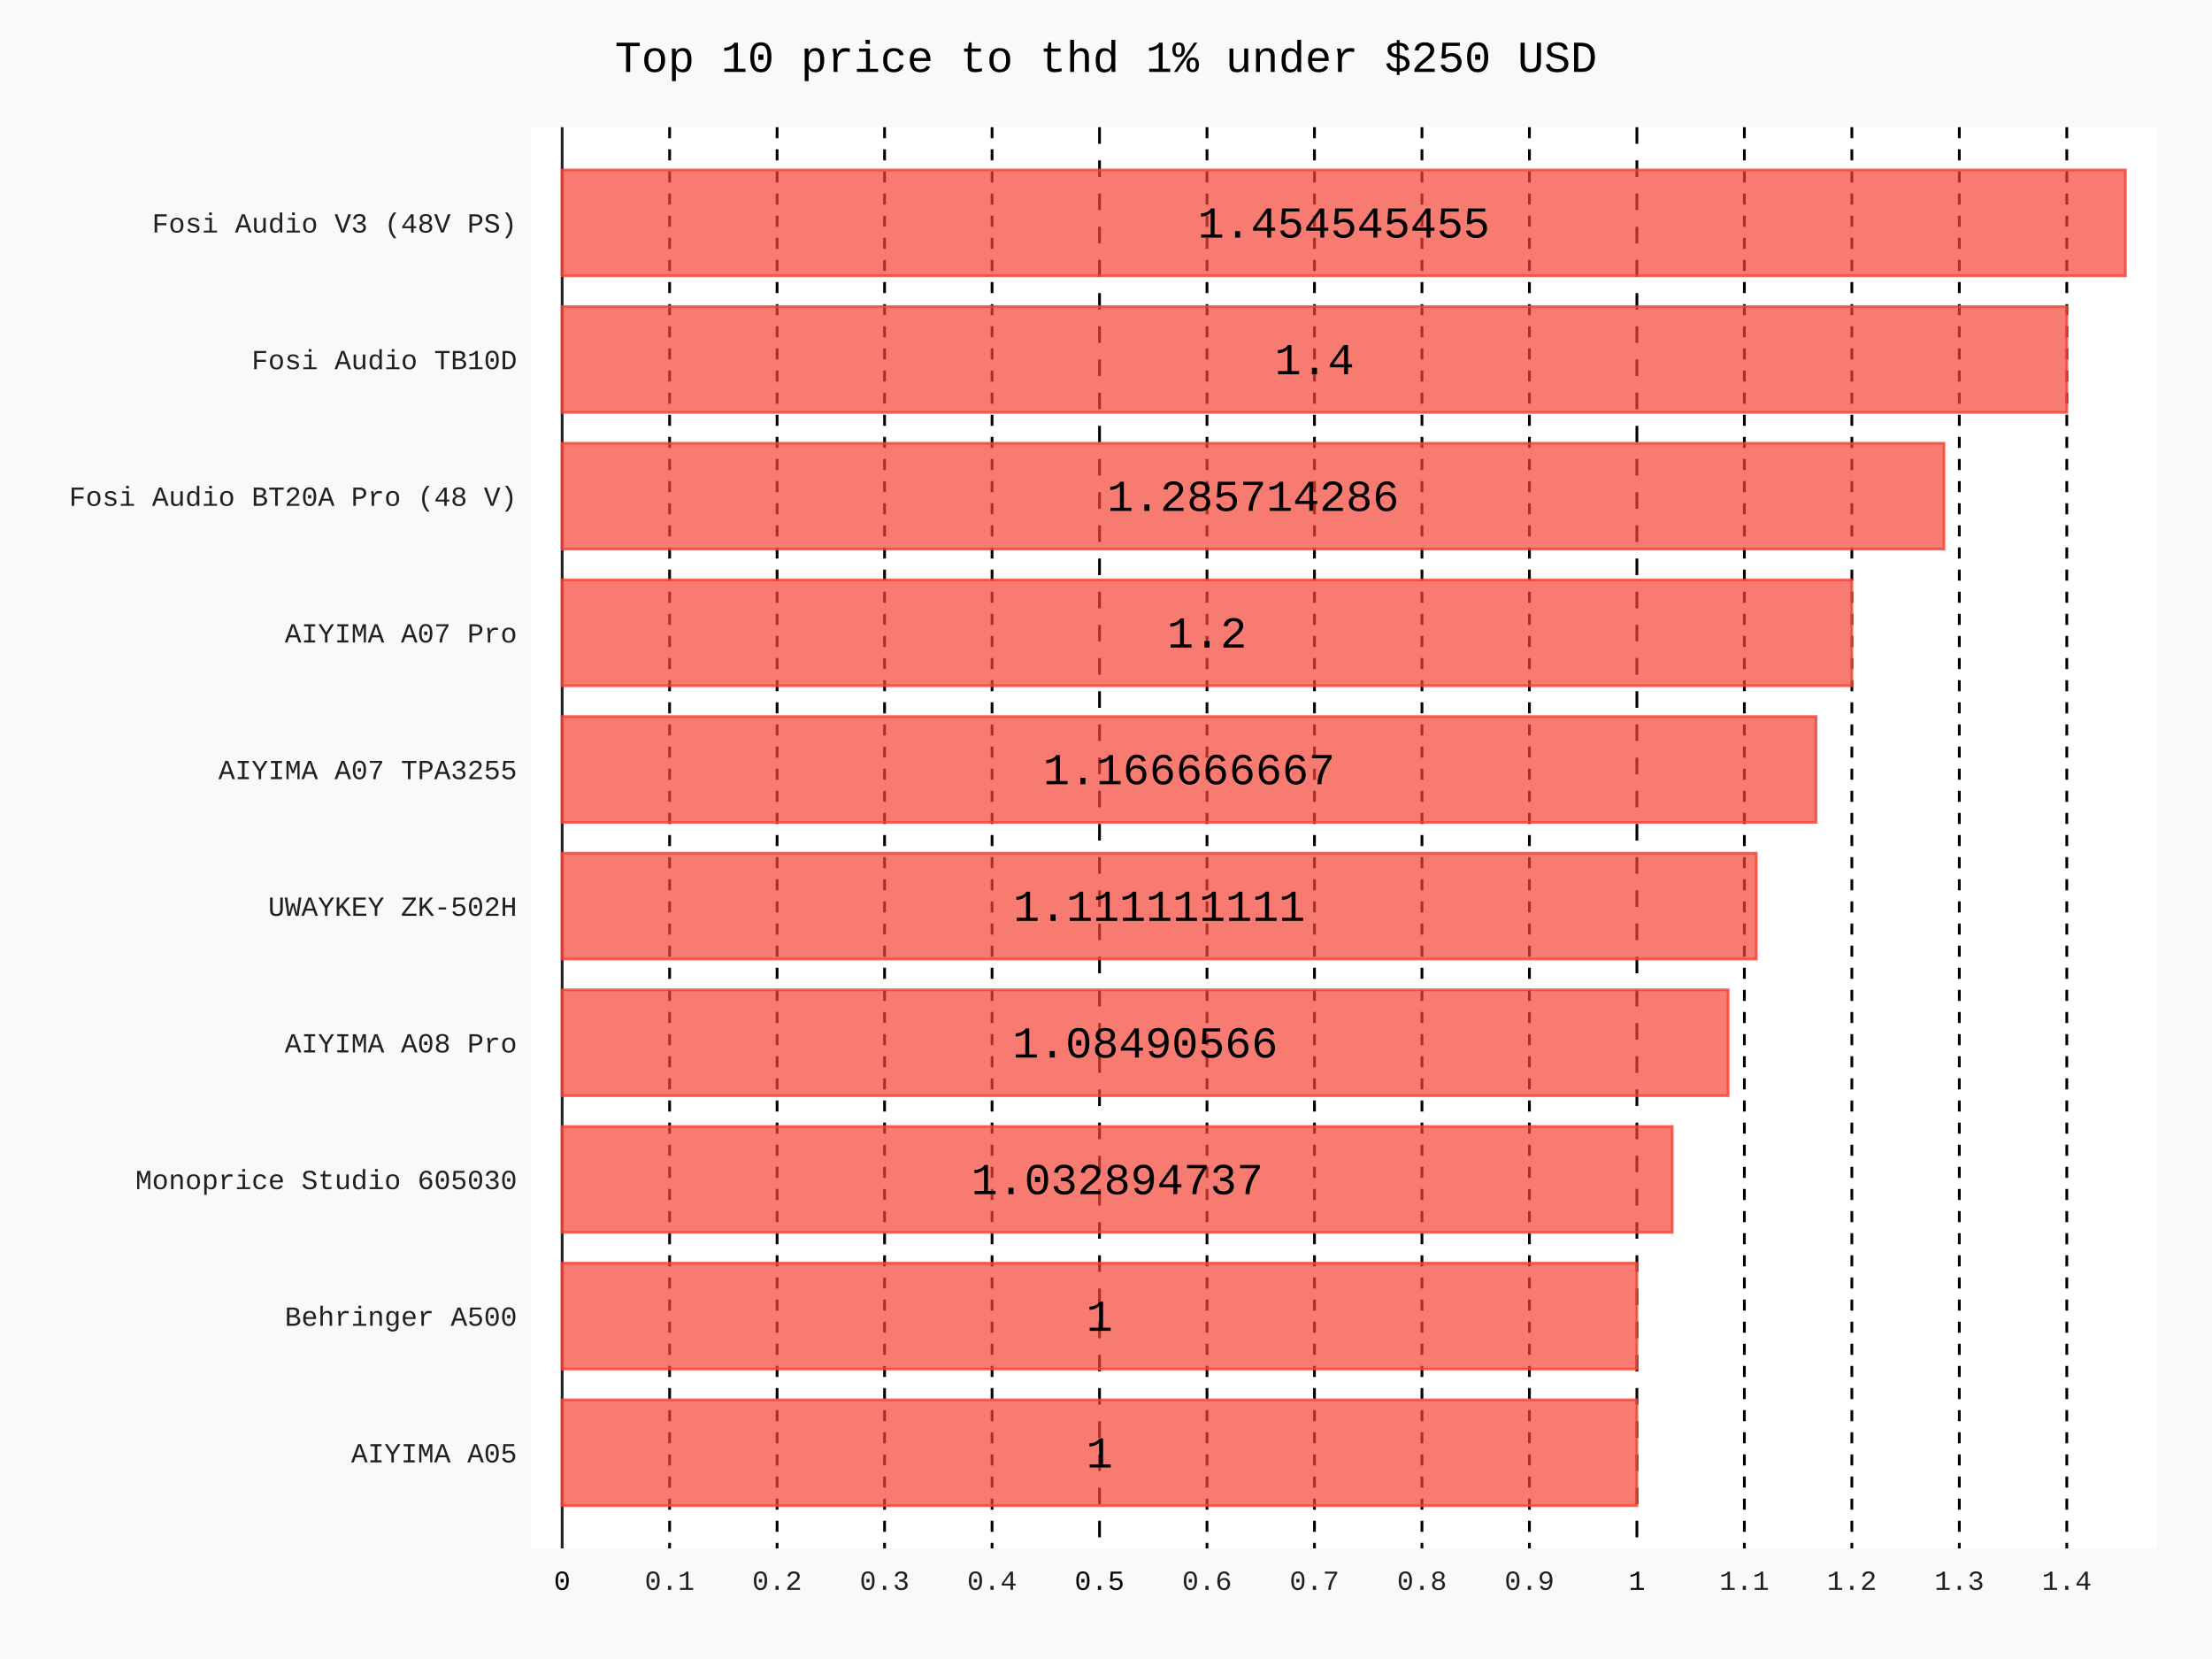
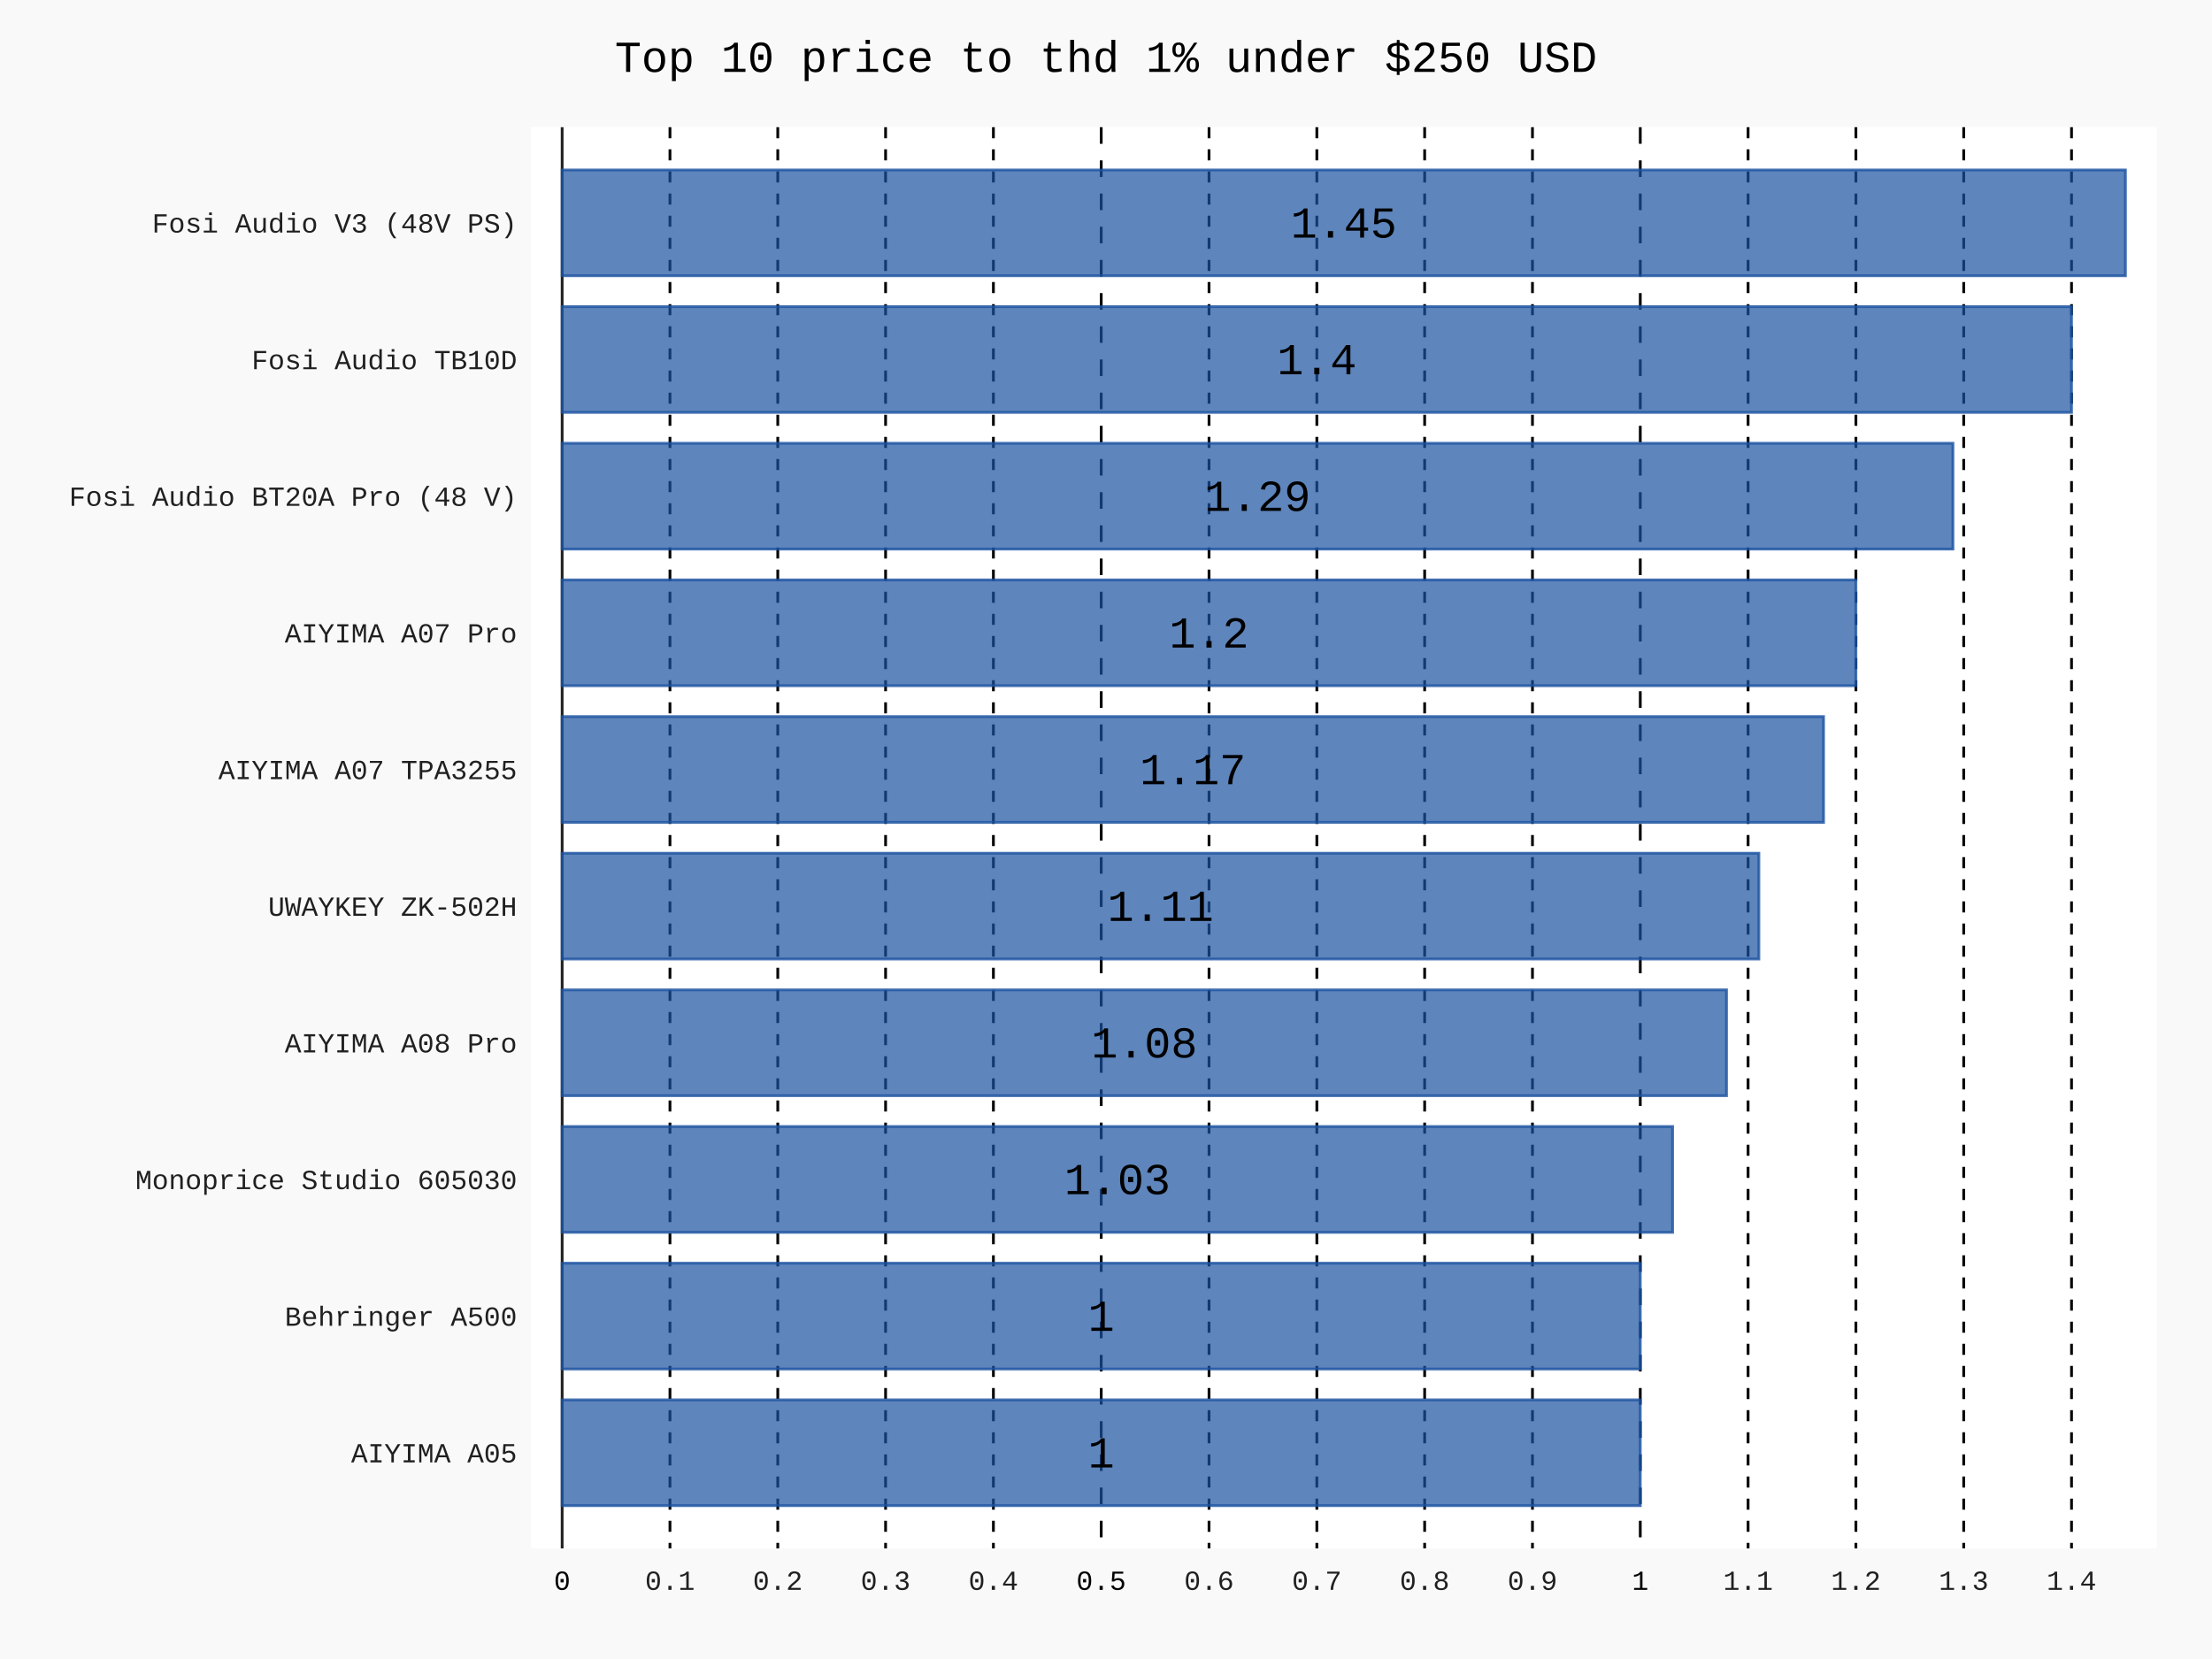
- <svg xmlns="http://www.w3.org/2000/svg" id="chart-7105735c-d452-4048-bf8b-eb918a2ef121" class="pygal-chart" viewBox="0 0 800 600">
+ <svg xmlns="http://www.w3.org/2000/svg" id="chart-9f199287-83d4-475c-b402-57ad2dff160f" class="pygal-chart" viewBox="0 0 800 600">
  <defs>
-     <style type="text/css">#chart-7105735c-d452-4048-bf8b-eb918a2ef121{-webkit-user-select:none;-webkit-font-smoothing:antialiased;font-family:Consolas,"Liberation Mono",Menlo,Courier,monospace}#chart-7105735c-d452-4048-bf8b-eb918a2ef121 .title{font-family:Consolas,"Liberation Mono",Menlo,Courier,monospace;font-size:16px}#chart-7105735c-d452-4048-bf8b-eb918a2ef121 .legends .legend text{font-family:Consolas,"Liberation Mono",Menlo,Courier,monospace;font-size:14px}#chart-7105735c-d452-4048-bf8b-eb918a2ef121 .axis text{font-family:Consolas,"Liberation Mono",Menlo,Courier,monospace;font-size:10px}#chart-7105735c-d452-4048-bf8b-eb918a2ef121 .axis text.major{font-family:Consolas,"Liberation Mono",Menlo,Courier,monospace;font-size:10px}#chart-7105735c-d452-4048-bf8b-eb918a2ef121 .text-overlay text.value{font-family:Consolas,"Liberation Mono",Menlo,Courier,monospace;font-size:16px}#chart-7105735c-d452-4048-bf8b-eb918a2ef121 .text-overlay text.label{font-family:Consolas,"Liberation Mono",Menlo,Courier,monospace;font-size:10px}#chart-7105735c-d452-4048-bf8b-eb918a2ef121 .tooltip{font-family:Consolas,"Liberation Mono",Menlo,Courier,monospace;font-size:14px}#chart-7105735c-d452-4048-bf8b-eb918a2ef121 text.no_data{font-family:Consolas,"Liberation Mono",Menlo,Courier,monospace;font-size:64px}
- #chart-7105735c-d452-4048-bf8b-eb918a2ef121{background-color:rgba(249,249,249,1)}#chart-7105735c-d452-4048-bf8b-eb918a2ef121 path,#chart-7105735c-d452-4048-bf8b-eb918a2ef121 line,#chart-7105735c-d452-4048-bf8b-eb918a2ef121 rect,#chart-7105735c-d452-4048-bf8b-eb918a2ef121 circle{-webkit-transition:150ms;-moz-transition:150ms;transition:150ms}#chart-7105735c-d452-4048-bf8b-eb918a2ef121 .graph &gt; .background{fill:rgba(249,249,249,1)}#chart-7105735c-d452-4048-bf8b-eb918a2ef121 .plot &gt; .background{fill:rgba(255,255,255,1)}#chart-7105735c-d452-4048-bf8b-eb918a2ef121 .graph{fill:rgba(0,0,0,.87)}#chart-7105735c-d452-4048-bf8b-eb918a2ef121 text.no_data{fill:rgba(0,0,0,1)}#chart-7105735c-d452-4048-bf8b-eb918a2ef121 .title{fill:rgba(0,0,0,1)}#chart-7105735c-d452-4048-bf8b-eb918a2ef121 .legends .legend text{fill:rgba(0,0,0,.87)}#chart-7105735c-d452-4048-bf8b-eb918a2ef121 .legends .legend:hover text{fill:rgba(0,0,0,1)}#chart-7105735c-d452-4048-bf8b-eb918a2ef121 .axis .line{stroke:rgba(0,0,0,1)}#chart-7105735c-d452-4048-bf8b-eb918a2ef121 .axis .guide.line{stroke:rgba(0,0,0,.54)}#chart-7105735c-d452-4048-bf8b-eb918a2ef121 .axis .major.line{stroke:rgba(0,0,0,.87)}#chart-7105735c-d452-4048-bf8b-eb918a2ef121 .axis text.major{fill:rgba(0,0,0,1)}#chart-7105735c-d452-4048-bf8b-eb918a2ef121 .axis.y .guides:hover .guide.line,#chart-7105735c-d452-4048-bf8b-eb918a2ef121 .line-graph .axis.x .guides:hover .guide.line,#chart-7105735c-d452-4048-bf8b-eb918a2ef121 .stackedline-graph .axis.x .guides:hover .guide.line,#chart-7105735c-d452-4048-bf8b-eb918a2ef121 .xy-graph .axis.x .guides:hover .guide.line{stroke:rgba(0,0,0,1)}#chart-7105735c-d452-4048-bf8b-eb918a2ef121 .axis .guides:hover text{fill:rgba(0,0,0,1)}#chart-7105735c-d452-4048-bf8b-eb918a2ef121 .reactive{fill-opacity:.7;stroke-opacity:.8;stroke-width:1}#chart-7105735c-d452-4048-bf8b-eb918a2ef121 .ci{stroke:rgba(0,0,0,.87)}#chart-7105735c-d452-4048-bf8b-eb918a2ef121 .reactive.active,#chart-7105735c-d452-4048-bf8b-eb918a2ef121 .active .reactive{fill-opacity:.8;stroke-opacity:.9;stroke-width:4}#chart-7105735c-d452-4048-bf8b-eb918a2ef121 .ci .reactive.active{stroke-width:1.5}#chart-7105735c-d452-4048-bf8b-eb918a2ef121 .series text{fill:rgba(0,0,0,1)}#chart-7105735c-d452-4048-bf8b-eb918a2ef121 .tooltip rect{fill:rgba(255,255,255,1);stroke:rgba(0,0,0,1);-webkit-transition:opacity 150ms;-moz-transition:opacity 150ms;transition:opacity 150ms}#chart-7105735c-d452-4048-bf8b-eb918a2ef121 .tooltip .label{fill:rgba(0,0,0,.87)}#chart-7105735c-d452-4048-bf8b-eb918a2ef121 .tooltip .label{fill:rgba(0,0,0,.87)}#chart-7105735c-d452-4048-bf8b-eb918a2ef121 .tooltip .legend{font-size:.8em;fill:rgba(0,0,0,.54)}#chart-7105735c-d452-4048-bf8b-eb918a2ef121 .tooltip .x_label{font-size:.6em;fill:rgba(0,0,0,1)}#chart-7105735c-d452-4048-bf8b-eb918a2ef121 .tooltip .xlink{font-size:.5em;text-decoration:underline}#chart-7105735c-d452-4048-bf8b-eb918a2ef121 .tooltip .value{font-size:1.5em}#chart-7105735c-d452-4048-bf8b-eb918a2ef121 .bound{font-size:.5em}#chart-7105735c-d452-4048-bf8b-eb918a2ef121 .max-value{font-size:.75em;fill:rgba(0,0,0,.54)}#chart-7105735c-d452-4048-bf8b-eb918a2ef121 .map-element{fill:rgba(255,255,255,1);stroke:rgba(0,0,0,.54) !important}#chart-7105735c-d452-4048-bf8b-eb918a2ef121 .map-element .reactive{fill-opacity:inherit;stroke-opacity:inherit}#chart-7105735c-d452-4048-bf8b-eb918a2ef121 .color-0,#chart-7105735c-d452-4048-bf8b-eb918a2ef121 .color-0 a:visited{stroke:#F44336;fill:#F44336}#chart-7105735c-d452-4048-bf8b-eb918a2ef121 .text-overlay .color-0 text{fill:black}
- #chart-7105735c-d452-4048-bf8b-eb918a2ef121 text.no_data{text-anchor:middle}#chart-7105735c-d452-4048-bf8b-eb918a2ef121 .guide.line{fill:none}#chart-7105735c-d452-4048-bf8b-eb918a2ef121 .centered{text-anchor:middle}#chart-7105735c-d452-4048-bf8b-eb918a2ef121 .title{text-anchor:middle}#chart-7105735c-d452-4048-bf8b-eb918a2ef121 .legends .legend text{fill-opacity:1}#chart-7105735c-d452-4048-bf8b-eb918a2ef121 .axis.x text{text-anchor:middle}#chart-7105735c-d452-4048-bf8b-eb918a2ef121 .axis.x:not(.web) text[transform]{text-anchor:start}#chart-7105735c-d452-4048-bf8b-eb918a2ef121 .axis.x:not(.web) text[transform].backwards{text-anchor:end}#chart-7105735c-d452-4048-bf8b-eb918a2ef121 .axis.y text{text-anchor:end}#chart-7105735c-d452-4048-bf8b-eb918a2ef121 .axis.y text[transform].backwards{text-anchor:start}#chart-7105735c-d452-4048-bf8b-eb918a2ef121 .axis.y2 text{text-anchor:start}#chart-7105735c-d452-4048-bf8b-eb918a2ef121 .axis.y2 text[transform].backwards{text-anchor:end}#chart-7105735c-d452-4048-bf8b-eb918a2ef121 .axis .guide.line{stroke-dasharray:4,4;stroke:black}#chart-7105735c-d452-4048-bf8b-eb918a2ef121 .axis .major.guide.line{stroke-dasharray:6,6;stroke:black}#chart-7105735c-d452-4048-bf8b-eb918a2ef121 .horizontal .axis.y .guide.line,#chart-7105735c-d452-4048-bf8b-eb918a2ef121 .horizontal .axis.y2 .guide.line,#chart-7105735c-d452-4048-bf8b-eb918a2ef121 .vertical .axis.x .guide.line{opacity:0}#chart-7105735c-d452-4048-bf8b-eb918a2ef121 .horizontal .axis.always_show .guide.line,#chart-7105735c-d452-4048-bf8b-eb918a2ef121 .vertical .axis.always_show .guide.line{opacity:1 !important}#chart-7105735c-d452-4048-bf8b-eb918a2ef121 .axis.y .guides:hover .guide.line,#chart-7105735c-d452-4048-bf8b-eb918a2ef121 .axis.y2 .guides:hover .guide.line,#chart-7105735c-d452-4048-bf8b-eb918a2ef121 .axis.x .guides:hover .guide.line{opacity:1}#chart-7105735c-d452-4048-bf8b-eb918a2ef121 .axis .guides:hover text{opacity:1}#chart-7105735c-d452-4048-bf8b-eb918a2ef121 .nofill{fill:none}#chart-7105735c-d452-4048-bf8b-eb918a2ef121 .subtle-fill{fill-opacity:.2}#chart-7105735c-d452-4048-bf8b-eb918a2ef121 .dot{stroke-width:1px;fill-opacity:1;stroke-opacity:1}#chart-7105735c-d452-4048-bf8b-eb918a2ef121 .dot.active{stroke-width:5px}#chart-7105735c-d452-4048-bf8b-eb918a2ef121 .dot.negative{fill:transparent}#chart-7105735c-d452-4048-bf8b-eb918a2ef121 text,#chart-7105735c-d452-4048-bf8b-eb918a2ef121 tspan{stroke:none !important}#chart-7105735c-d452-4048-bf8b-eb918a2ef121 .series text.active{opacity:1}#chart-7105735c-d452-4048-bf8b-eb918a2ef121 .tooltip rect{fill-opacity:.95;stroke-width:.5}#chart-7105735c-d452-4048-bf8b-eb918a2ef121 .tooltip text{fill-opacity:1}#chart-7105735c-d452-4048-bf8b-eb918a2ef121 .showable{visibility:hidden}#chart-7105735c-d452-4048-bf8b-eb918a2ef121 .showable.shown{visibility:visible}#chart-7105735c-d452-4048-bf8b-eb918a2ef121 .gauge-background{fill:rgba(229,229,229,1);stroke:none}#chart-7105735c-d452-4048-bf8b-eb918a2ef121 .bg-lines{stroke:rgba(249,249,249,1);stroke-width:2px}</style>
+     <style type="text/css">#chart-9f199287-83d4-475c-b402-57ad2dff160f{-webkit-user-select:none;-webkit-font-smoothing:antialiased;font-family:Consolas,"Liberation Mono",Menlo,Courier,monospace}#chart-9f199287-83d4-475c-b402-57ad2dff160f .title{font-family:Consolas,"Liberation Mono",Menlo,Courier,monospace;font-size:16px}#chart-9f199287-83d4-475c-b402-57ad2dff160f .legends .legend text{font-family:Consolas,"Liberation Mono",Menlo,Courier,monospace;font-size:14px}#chart-9f199287-83d4-475c-b402-57ad2dff160f .axis text{font-family:Consolas,"Liberation Mono",Menlo,Courier,monospace;font-size:10px}#chart-9f199287-83d4-475c-b402-57ad2dff160f .axis text.major{font-family:Consolas,"Liberation Mono",Menlo,Courier,monospace;font-size:10px}#chart-9f199287-83d4-475c-b402-57ad2dff160f .text-overlay text.value{font-family:Consolas,"Liberation Mono",Menlo,Courier,monospace;font-size:16px}#chart-9f199287-83d4-475c-b402-57ad2dff160f .text-overlay text.label{font-family:Consolas,"Liberation Mono",Menlo,Courier,monospace;font-size:10px}#chart-9f199287-83d4-475c-b402-57ad2dff160f .tooltip{font-family:Consolas,"Liberation Mono",Menlo,Courier,monospace;font-size:14px}#chart-9f199287-83d4-475c-b402-57ad2dff160f text.no_data{font-family:Consolas,"Liberation Mono",Menlo,Courier,monospace;font-size:64px}
+ #chart-9f199287-83d4-475c-b402-57ad2dff160f{background-color:rgba(249,249,249,1)}#chart-9f199287-83d4-475c-b402-57ad2dff160f path,#chart-9f199287-83d4-475c-b402-57ad2dff160f line,#chart-9f199287-83d4-475c-b402-57ad2dff160f rect,#chart-9f199287-83d4-475c-b402-57ad2dff160f circle{-webkit-transition:150ms;-moz-transition:150ms;transition:150ms}#chart-9f199287-83d4-475c-b402-57ad2dff160f .graph &gt; .background{fill:rgba(249,249,249,1)}#chart-9f199287-83d4-475c-b402-57ad2dff160f .plot &gt; .background{fill:rgba(255,255,255,1)}#chart-9f199287-83d4-475c-b402-57ad2dff160f .graph{fill:rgba(0,0,0,.87)}#chart-9f199287-83d4-475c-b402-57ad2dff160f text.no_data{fill:rgba(0,0,0,1)}#chart-9f199287-83d4-475c-b402-57ad2dff160f .title{fill:rgba(0,0,0,1)}#chart-9f199287-83d4-475c-b402-57ad2dff160f .legends .legend text{fill:rgba(0,0,0,.87)}#chart-9f199287-83d4-475c-b402-57ad2dff160f .legends .legend:hover text{fill:rgba(0,0,0,1)}#chart-9f199287-83d4-475c-b402-57ad2dff160f .axis .line{stroke:rgba(0,0,0,1)}#chart-9f199287-83d4-475c-b402-57ad2dff160f .axis .guide.line{stroke:rgba(0,0,0,.54)}#chart-9f199287-83d4-475c-b402-57ad2dff160f .axis .major.line{stroke:rgba(0,0,0,.87)}#chart-9f199287-83d4-475c-b402-57ad2dff160f .axis text.major{fill:rgba(0,0,0,1)}#chart-9f199287-83d4-475c-b402-57ad2dff160f .axis.y .guides:hover .guide.line,#chart-9f199287-83d4-475c-b402-57ad2dff160f .line-graph .axis.x .guides:hover .guide.line,#chart-9f199287-83d4-475c-b402-57ad2dff160f .stackedline-graph .axis.x .guides:hover .guide.line,#chart-9f199287-83d4-475c-b402-57ad2dff160f .xy-graph .axis.x .guides:hover .guide.line{stroke:rgba(0,0,0,1)}#chart-9f199287-83d4-475c-b402-57ad2dff160f .axis .guides:hover text{fill:rgba(0,0,0,1)}#chart-9f199287-83d4-475c-b402-57ad2dff160f .reactive{fill-opacity:.7;stroke-opacity:.8;stroke-width:1}#chart-9f199287-83d4-475c-b402-57ad2dff160f .ci{stroke:rgba(0,0,0,.87)}#chart-9f199287-83d4-475c-b402-57ad2dff160f .reactive.active,#chart-9f199287-83d4-475c-b402-57ad2dff160f .active .reactive{fill-opacity:.8;stroke-opacity:.9;stroke-width:4}#chart-9f199287-83d4-475c-b402-57ad2dff160f .ci .reactive.active{stroke-width:1.5}#chart-9f199287-83d4-475c-b402-57ad2dff160f .series text{fill:rgba(0,0,0,1)}#chart-9f199287-83d4-475c-b402-57ad2dff160f .tooltip rect{fill:rgba(255,255,255,1);stroke:rgba(0,0,0,1);-webkit-transition:opacity 150ms;-moz-transition:opacity 150ms;transition:opacity 150ms}#chart-9f199287-83d4-475c-b402-57ad2dff160f .tooltip .label{fill:rgba(0,0,0,.87)}#chart-9f199287-83d4-475c-b402-57ad2dff160f .tooltip .label{fill:rgba(0,0,0,.87)}#chart-9f199287-83d4-475c-b402-57ad2dff160f .tooltip .legend{font-size:.8em;fill:rgba(0,0,0,.54)}#chart-9f199287-83d4-475c-b402-57ad2dff160f .tooltip .x_label{font-size:.6em;fill:rgba(0,0,0,1)}#chart-9f199287-83d4-475c-b402-57ad2dff160f .tooltip .xlink{font-size:.5em;text-decoration:underline}#chart-9f199287-83d4-475c-b402-57ad2dff160f .tooltip .value{font-size:1.5em}#chart-9f199287-83d4-475c-b402-57ad2dff160f .bound{font-size:.5em}#chart-9f199287-83d4-475c-b402-57ad2dff160f .max-value{font-size:.75em;fill:rgba(0,0,0,.54)}#chart-9f199287-83d4-475c-b402-57ad2dff160f .map-element{fill:rgba(255,255,255,1);stroke:rgba(0,0,0,.54) !important}#chart-9f199287-83d4-475c-b402-57ad2dff160f .map-element .reactive{fill-opacity:inherit;stroke-opacity:inherit}#chart-9f199287-83d4-475c-b402-57ad2dff160f .color-0,#chart-9f199287-83d4-475c-b402-57ad2dff160f .color-0 a:visited{stroke:#1B52A0;fill:#1B52A0}#chart-9f199287-83d4-475c-b402-57ad2dff160f .text-overlay .color-0 text{fill:black}
+ #chart-9f199287-83d4-475c-b402-57ad2dff160f text.no_data{text-anchor:middle}#chart-9f199287-83d4-475c-b402-57ad2dff160f .guide.line{fill:none}#chart-9f199287-83d4-475c-b402-57ad2dff160f .centered{text-anchor:middle}#chart-9f199287-83d4-475c-b402-57ad2dff160f .title{text-anchor:middle}#chart-9f199287-83d4-475c-b402-57ad2dff160f .legends .legend text{fill-opacity:1}#chart-9f199287-83d4-475c-b402-57ad2dff160f .axis.x text{text-anchor:middle}#chart-9f199287-83d4-475c-b402-57ad2dff160f .axis.x:not(.web) text[transform]{text-anchor:start}#chart-9f199287-83d4-475c-b402-57ad2dff160f .axis.x:not(.web) text[transform].backwards{text-anchor:end}#chart-9f199287-83d4-475c-b402-57ad2dff160f .axis.y text{text-anchor:end}#chart-9f199287-83d4-475c-b402-57ad2dff160f .axis.y text[transform].backwards{text-anchor:start}#chart-9f199287-83d4-475c-b402-57ad2dff160f .axis.y2 text{text-anchor:start}#chart-9f199287-83d4-475c-b402-57ad2dff160f .axis.y2 text[transform].backwards{text-anchor:end}#chart-9f199287-83d4-475c-b402-57ad2dff160f .axis .guide.line{stroke-dasharray:4,4;stroke:black}#chart-9f199287-83d4-475c-b402-57ad2dff160f .axis .major.guide.line{stroke-dasharray:6,6;stroke:black}#chart-9f199287-83d4-475c-b402-57ad2dff160f .horizontal .axis.y .guide.line,#chart-9f199287-83d4-475c-b402-57ad2dff160f .horizontal .axis.y2 .guide.line,#chart-9f199287-83d4-475c-b402-57ad2dff160f .vertical .axis.x .guide.line{opacity:0}#chart-9f199287-83d4-475c-b402-57ad2dff160f .horizontal .axis.always_show .guide.line,#chart-9f199287-83d4-475c-b402-57ad2dff160f .vertical .axis.always_show .guide.line{opacity:1 !important}#chart-9f199287-83d4-475c-b402-57ad2dff160f .axis.y .guides:hover .guide.line,#chart-9f199287-83d4-475c-b402-57ad2dff160f .axis.y2 .guides:hover .guide.line,#chart-9f199287-83d4-475c-b402-57ad2dff160f .axis.x .guides:hover .guide.line{opacity:1}#chart-9f199287-83d4-475c-b402-57ad2dff160f .axis .guides:hover text{opacity:1}#chart-9f199287-83d4-475c-b402-57ad2dff160f .nofill{fill:none}#chart-9f199287-83d4-475c-b402-57ad2dff160f .subtle-fill{fill-opacity:.2}#chart-9f199287-83d4-475c-b402-57ad2dff160f .dot{stroke-width:1px;fill-opacity:1;stroke-opacity:1}#chart-9f199287-83d4-475c-b402-57ad2dff160f .dot.active{stroke-width:5px}#chart-9f199287-83d4-475c-b402-57ad2dff160f .dot.negative{fill:transparent}#chart-9f199287-83d4-475c-b402-57ad2dff160f text,#chart-9f199287-83d4-475c-b402-57ad2dff160f tspan{stroke:none !important}#chart-9f199287-83d4-475c-b402-57ad2dff160f .series text.active{opacity:1}#chart-9f199287-83d4-475c-b402-57ad2dff160f .tooltip rect{fill-opacity:.95;stroke-width:.5}#chart-9f199287-83d4-475c-b402-57ad2dff160f .tooltip text{fill-opacity:1}#chart-9f199287-83d4-475c-b402-57ad2dff160f .showable{visibility:hidden}#chart-9f199287-83d4-475c-b402-57ad2dff160f .showable.shown{visibility:visible}#chart-9f199287-83d4-475c-b402-57ad2dff160f .gauge-background{fill:rgba(229,229,229,1);stroke:none}#chart-9f199287-83d4-475c-b402-57ad2dff160f .bg-lines{stroke:rgba(249,249,249,1);stroke-width:2px}</style>
  </defs>
  <g class="graph horizontalbar-graph horizontal">
    <rect x="0" y="0" width="800" height="600" class="background" />
    <g transform="translate(192, 46)" class="plot">
      <rect x="0" y="0" width="588.0" height="514" class="background" />
      <g class="axis y">
        <g class="guides">
          <text x="-5" y="482.904" class="">AIYIMA A05</text>
        </g>
        <g class="guides">
          <text x="-5" y="433.481" class="">Behringer A500</text>
        </g>
        <g class="guides">
          <text x="-5" y="384.058" class="">Monoprice Studio 605030</text>
        </g>
        <g class="guides">
          <text x="-5" y="334.635" class="">AIYIMA A08 Pro</text>
        </g>
        <g class="guides">
          <text x="-5" y="285.212" class="">UWAYKEY ZK-502H</text>
        </g>
        <g class="guides">
          <text x="-5" y="235.788" class="">AIYIMA A07 TPA3255</text>
        </g>
        <g class="guides">
          <text x="-5" y="186.365" class="">AIYIMA A07 Pro</text>
        </g>
        <g class="guides">
          <text x="-5" y="136.942" class="">Fosi Audio BT20A Pro (48 V)</text>
        </g>
        <g class="guides">
          <text x="-5" y="87.519" class="">Fosi Audio TB10D</text>
        </g>
        <g class="guides">
          <text x="-5" y="38.096" class="">Fosi Audio V3 (48V PS)</text>
        </g>
      </g>
      <g class="axis x always_show">
        <g class="guides">
          <path d="M11.308 0 v514" class="axis major line" />
          <text x="11.308" y="529.0" class="major">0</text>
        </g>
        <g class="guides">
-           <path d="M50.178 0 v514" class="guide line" />
-           <text x="50.178" y="529.0" class="">0.1</text>
+           <path d="M50.3 0 v514" class="guide line" />
+           <text x="50.3" y="529.0" class="">0.1</text>
        </g>
        <g class="guides">
-           <path d="M89.048 0 v514" class="guide line" />
-           <text x="89.048" y="529.0" class="">0.2</text>
+           <path d="M89.292 0 v514" class="guide line" />
+           <text x="89.292" y="529.0" class="">0.2</text>
        </g>
        <g class="guides">
-           <path d="M127.918 0 v514" class="guide line" />
-           <text x="127.918" y="529.0" class="">0.3</text>
+           <path d="M128.284 0 v514" class="guide line" />
+           <text x="128.284" y="529.0" class="">0.3</text>
        </g>
        <g class="guides">
-           <path d="M166.788 0 v514" class="guide line" />
-           <text x="166.788" y="529.0" class="">0.4</text>
+           <path d="M167.276 0 v514" class="guide line" />
+           <text x="167.276" y="529.0" class="">0.4</text>
        </g>
        <g class="guides">
-           <path d="M205.659 0 v514" class="major guide line" />
-           <text x="205.659" y="529.0" class="major">0.5</text>
+           <path d="M206.268 0 v514" class="major guide line" />
+           <text x="206.268" y="529.0" class="major">0.5</text>
        </g>
        <g class="guides">
-           <path d="M244.529 0 v514" class="guide line" />
-           <text x="244.529" y="529.0" class="">0.6</text>
+           <path d="M245.26 0 v514" class="guide line" />
+           <text x="245.26" y="529.0" class="">0.6</text>
        </g>
        <g class="guides">
-           <path d="M283.399 0 v514" class="guide line" />
-           <text x="283.399" y="529.0" class="">0.7</text>
+           <path d="M284.252 0 v514" class="guide line" />
+           <text x="284.252" y="529.0" class="">0.7</text>
        </g>
        <g class="guides">
-           <path d="M322.269 0 v514" class="guide line" />
-           <text x="322.269" y="529.0" class="">0.8</text>
+           <path d="M323.244 0 v514" class="guide line" />
+           <text x="323.244" y="529.0" class="">0.8</text>
        </g>
        <g class="guides">
-           <path d="M361.139 0 v514" class="guide line" />
-           <text x="361.139" y="529.0" class="">0.9</text>
+           <path d="M362.236 0 v514" class="guide line" />
+           <text x="362.236" y="529.0" class="">0.9</text>
        </g>
        <g class="guides">
-           <path d="M400.01 0 v514" class="major guide line" />
-           <text x="400.01" y="529.0" class="major">1</text>
+           <path d="M401.228 0 v514" class="major guide line" />
+           <text x="401.228" y="529.0" class="major">1</text>
        </g>
        <g class="guides">
-           <path d="M438.88 0 v514" class="guide line" />
-           <text x="438.88" y="529.0" class="">1.1</text>
+           <path d="M440.22 0 v514" class="guide line" />
+           <text x="440.22" y="529.0" class="">1.1</text>
        </g>
        <g class="guides">
-           <path d="M477.75 0 v514" class="guide line" />
-           <text x="477.75" y="529.0" class="">1.2</text>
+           <path d="M479.212 0 v514" class="guide line" />
+           <text x="479.212" y="529.0" class="">1.2</text>
        </g>
        <g class="guides">
-           <path d="M516.62 0 v514" class="guide line" />
-           <text x="516.62" y="529.0" class="">1.3</text>
+           <path d="M518.204 0 v514" class="guide line" />
+           <text x="518.204" y="529.0" class="">1.3</text>
        </g>
        <g class="guides">
-           <path d="M555.49 0 v514" class="guide line" />
-           <text x="555.49" y="529.0" class="">1.4</text>
+           <path d="M557.196 0 v514" class="guide line" />
+           <text x="557.196" y="529.0" class="">1.4</text>
        </g>
      </g>
      <g class="series serie-0 color-0">
        <g class="bars">
          <g class="bar">
-             <rect x="11.308" y="460.267" rx="0" ry="0" width="388.702" height="38.273" class="rect reactive tooltip-trigger" />
+             <rect x="11.308" y="460.267" rx="0" ry="0" width="389.92" height="38.273" class="rect reactive tooltip-trigger" />
          </g>
          <g class="bar">
-             <rect x="11.308" y="410.844" rx="0" ry="0" width="388.702" height="38.273" class="rect reactive tooltip-trigger" />
+             <rect x="11.308" y="410.844" rx="0" ry="0" width="389.92" height="38.273" class="rect reactive tooltip-trigger" />
          </g>
          <g class="bar">
-             <rect x="11.308" y="361.421" rx="0" ry="0" width="401.488" height="38.273" class="rect reactive tooltip-trigger" />
+             <rect x="11.308" y="361.421" rx="0" ry="0" width="401.618" height="38.273" class="rect reactive tooltip-trigger" />
          </g>
          <g class="bar">
-             <rect x="11.308" y="311.998" rx="0" ry="0" width="421.705" height="38.273" class="rect reactive tooltip-trigger" />
+             <rect x="11.308" y="311.998" rx="0" ry="0" width="421.114" height="38.273" class="rect reactive tooltip-trigger" />
          </g>
          <g class="bar">
-             <rect x="11.308" y="262.575" rx="0" ry="0" width="431.891" height="38.273" class="rect reactive tooltip-trigger" />
+             <rect x="11.308" y="262.575" rx="0" ry="0" width="432.812" height="38.273" class="rect reactive tooltip-trigger" />
          </g>
          <g class="bar">
-             <rect x="11.308" y="213.152" rx="0" ry="0" width="453.486" height="38.273" class="rect reactive tooltip-trigger" />
+             <rect x="11.308" y="213.152" rx="0" ry="0" width="456.207" height="38.273" class="rect reactive tooltip-trigger" />
          </g>
          <g class="bar">
-             <rect x="11.308" y="163.729" rx="0" ry="0" width="466.442" height="38.273" class="rect reactive tooltip-trigger" />
+             <rect x="11.308" y="163.729" rx="0" ry="0" width="467.905" height="38.273" class="rect reactive tooltip-trigger" />
          </g>
          <g class="bar">
-             <rect x="11.308" y="114.306" rx="0" ry="0" width="499.76" height="38.273" class="rect reactive tooltip-trigger" />
+             <rect x="11.308" y="114.306" rx="0" ry="0" width="502.997" height="38.273" class="rect reactive tooltip-trigger" />
          </g>
          <g class="bar">
-             <rect x="11.308" y="64.883" rx="0" ry="0" width="544.183" height="38.273" class="rect reactive tooltip-trigger" />
+             <rect x="11.308" y="64.883" rx="0" ry="0" width="545.889" height="38.273" class="rect reactive tooltip-trigger" />
          </g>
          <g class="bar">
            <rect x="11.308" y="15.46" rx="0" ry="0" width="565.385" height="38.273" class="rect reactive tooltip-trigger" />
          </g>
        </g>
      </g>
    </g>
    <g class="titles">
      <text x="400.0" y="26" class="title plot_title">Top 10 price to thd 1% under $250 USD</text>
    </g>
    <g transform="translate(192, 46)" class="plot overlay">
      <g class="series serie-0 color-0" />
    </g>
    <g transform="translate(192, 46)" class="plot text-overlay">
      <g class="series serie-0 color-0">
-         <text text-anchor="middle" x="205.659" y="484.737" class="value">1</text>
-         <text text-anchor="middle" x="205.659" y="435.314" class="value">1</text>
-         <text text-anchor="middle" x="212.052" y="385.891" class="value">1.032894737</text>
-         <text text-anchor="middle" x="222.16" y="336.468" class="value">1.08490566</text>
-         <text text-anchor="middle" x="227.253" y="287.045" class="value">1.111111111</text>
-         <text text-anchor="middle" x="238.05" y="237.622" class="value">1.166666667</text>
-         <text text-anchor="middle" x="244.529" y="188.199" class="value">1.2</text>
-         <text text-anchor="middle" x="261.188" y="138.776" class="value">1.285714286</text>
-         <text text-anchor="middle" x="283.399" y="89.353" class="value">1.4</text>
-         <text text-anchor="middle" x="294.0" y="39.929" class="value">1.454545455</text>
+         <text text-anchor="middle" x="206.268" y="484.737" class="value">1</text>
+         <text text-anchor="middle" x="206.268" y="435.314" class="value">1</text>
+         <text text-anchor="middle" x="212.117" y="385.891" class="value">1.03</text>
+         <text text-anchor="middle" x="221.865" y="336.468" class="value">1.08</text>
+         <text text-anchor="middle" x="227.714" y="287.045" class="value">1.11</text>
+         <text text-anchor="middle" x="239.411" y="237.622" class="value">1.17</text>
+         <text text-anchor="middle" x="245.26" y="188.199" class="value">1.2</text>
+         <text text-anchor="middle" x="262.806" y="138.776" class="value">1.29</text>
+         <text text-anchor="middle" x="284.252" y="89.353" class="value">1.4</text>
+         <text text-anchor="middle" x="294.0" y="39.929" class="value">1.45</text>
      </g>
    </g>
    <g transform="translate(192, 46)" class="plot tooltip-overlay">
      <g transform="translate(0 0)" style="opacity: 0" class="tooltip">
        <rect rx="0" ry="0" width="0" height="0" class="tooltip-box" />
        <g class="text" />
      </g>
    </g>
  </g>
</svg>
